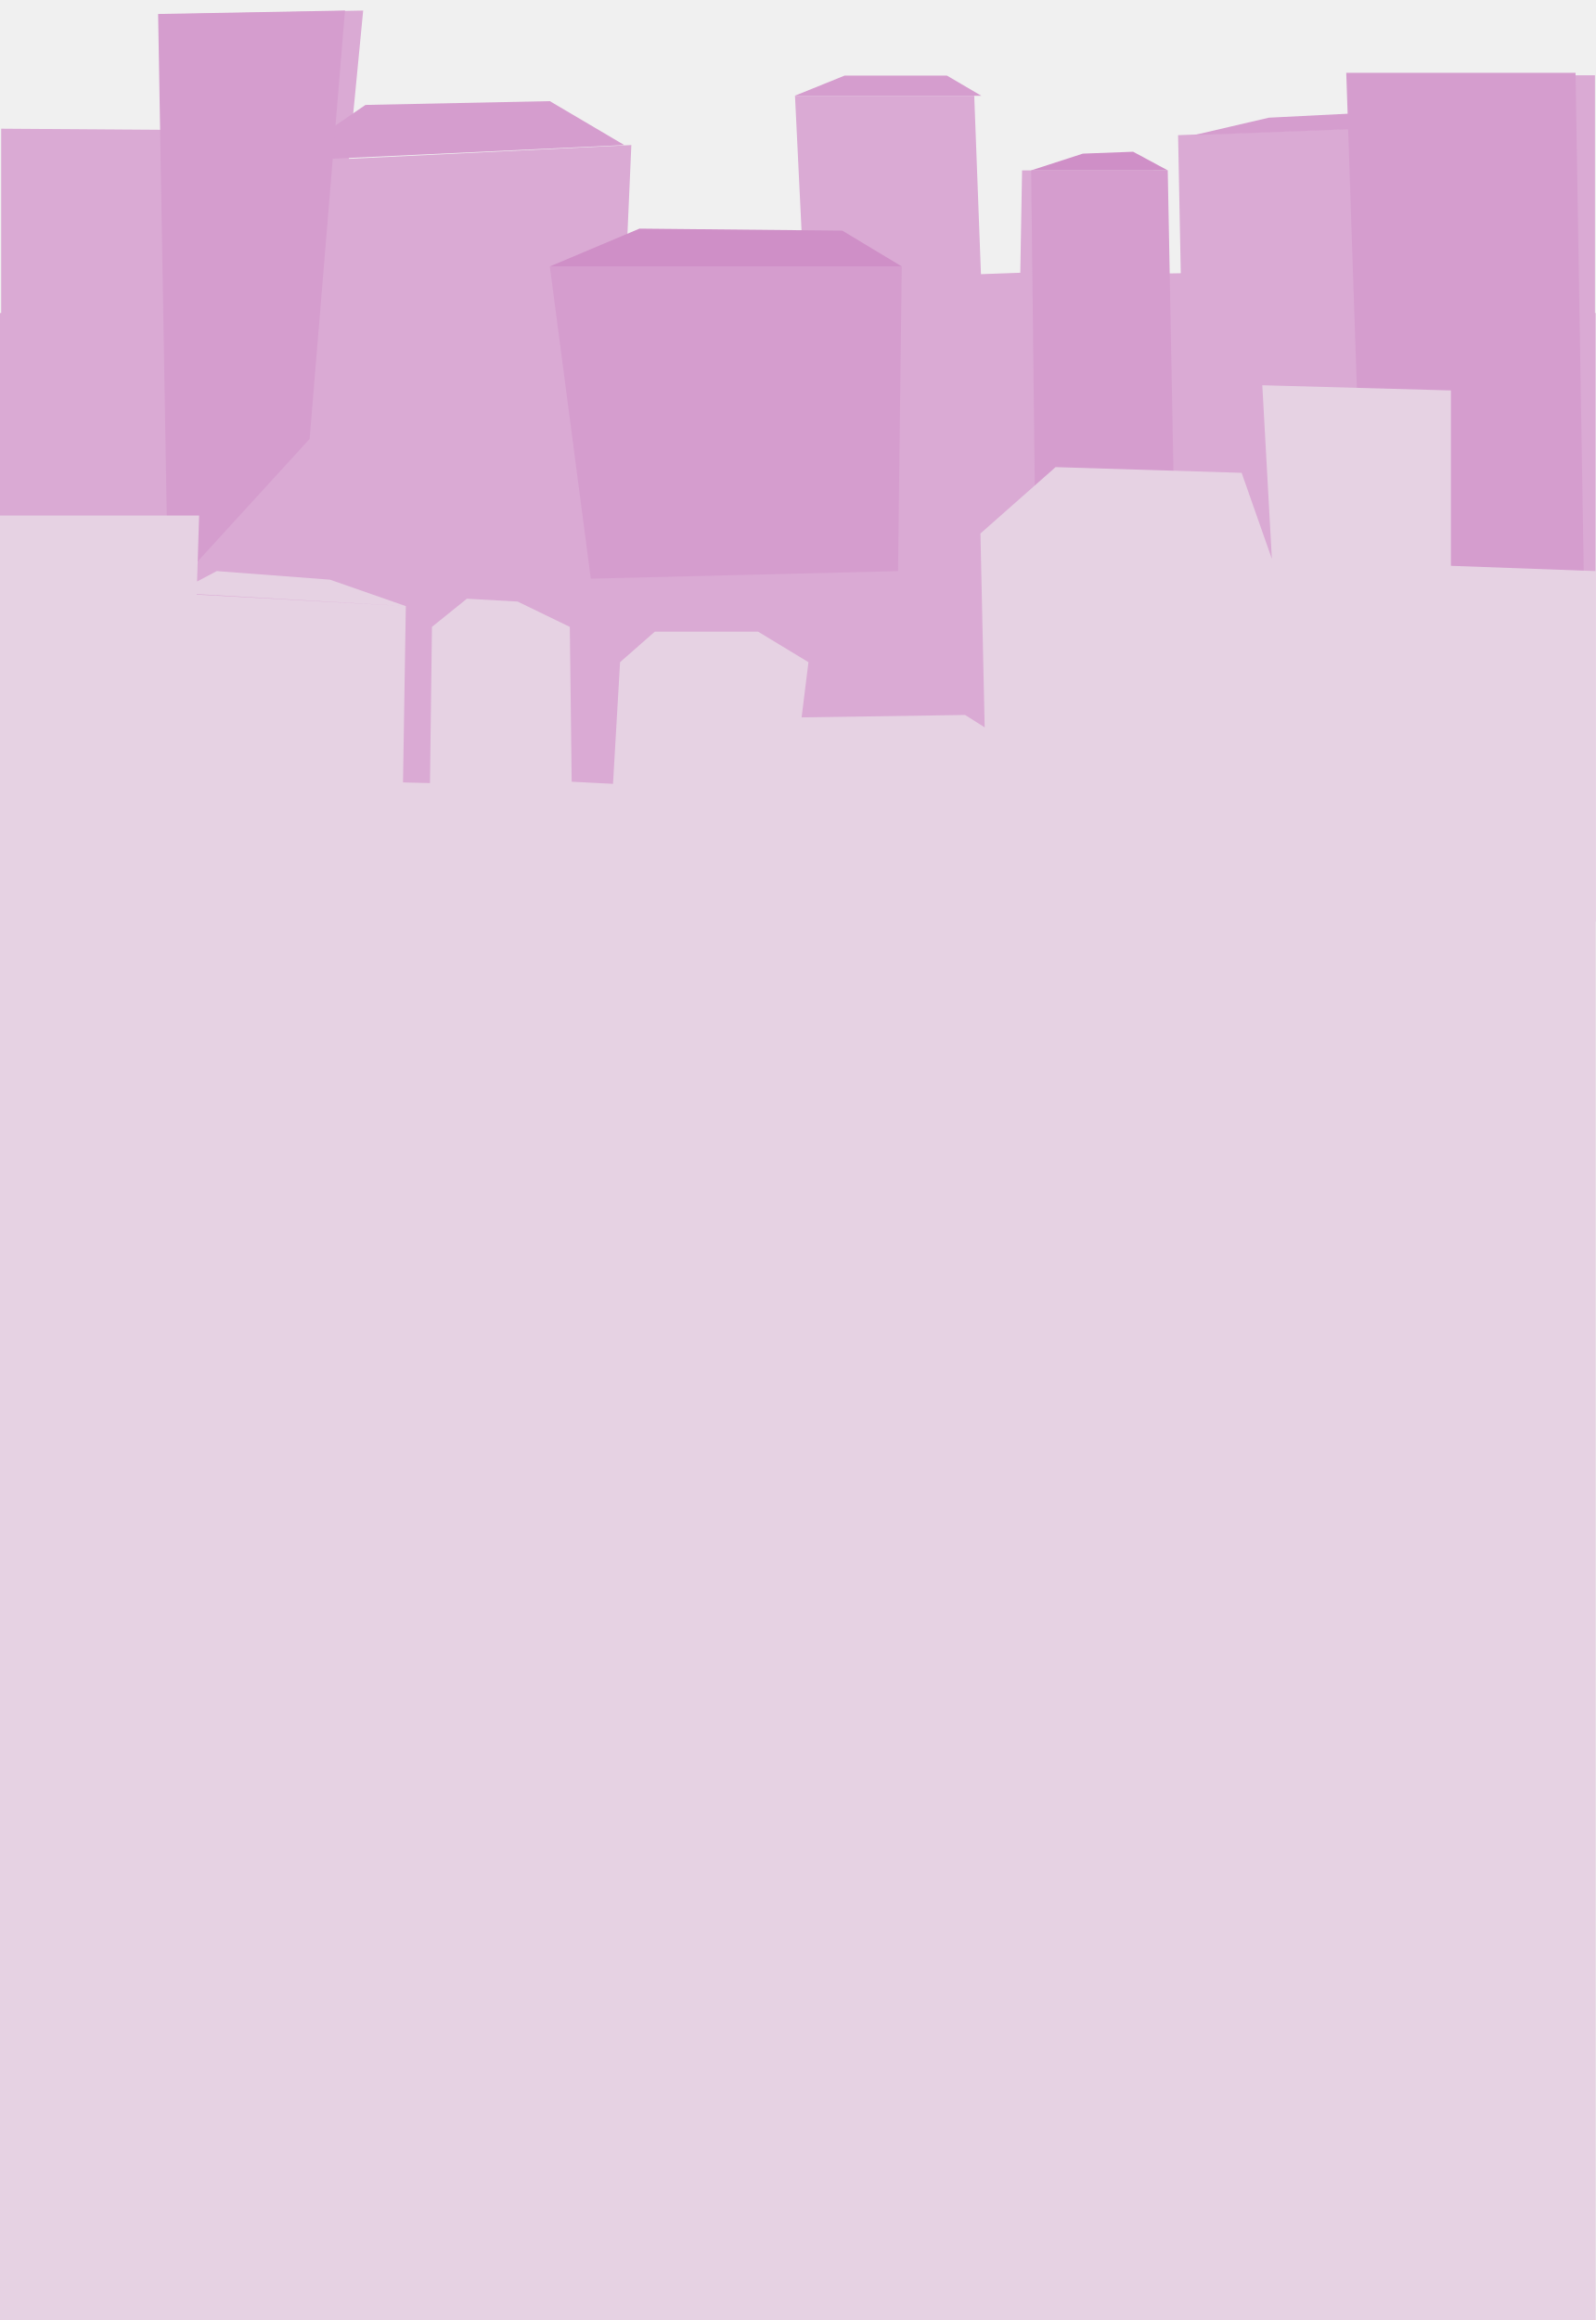
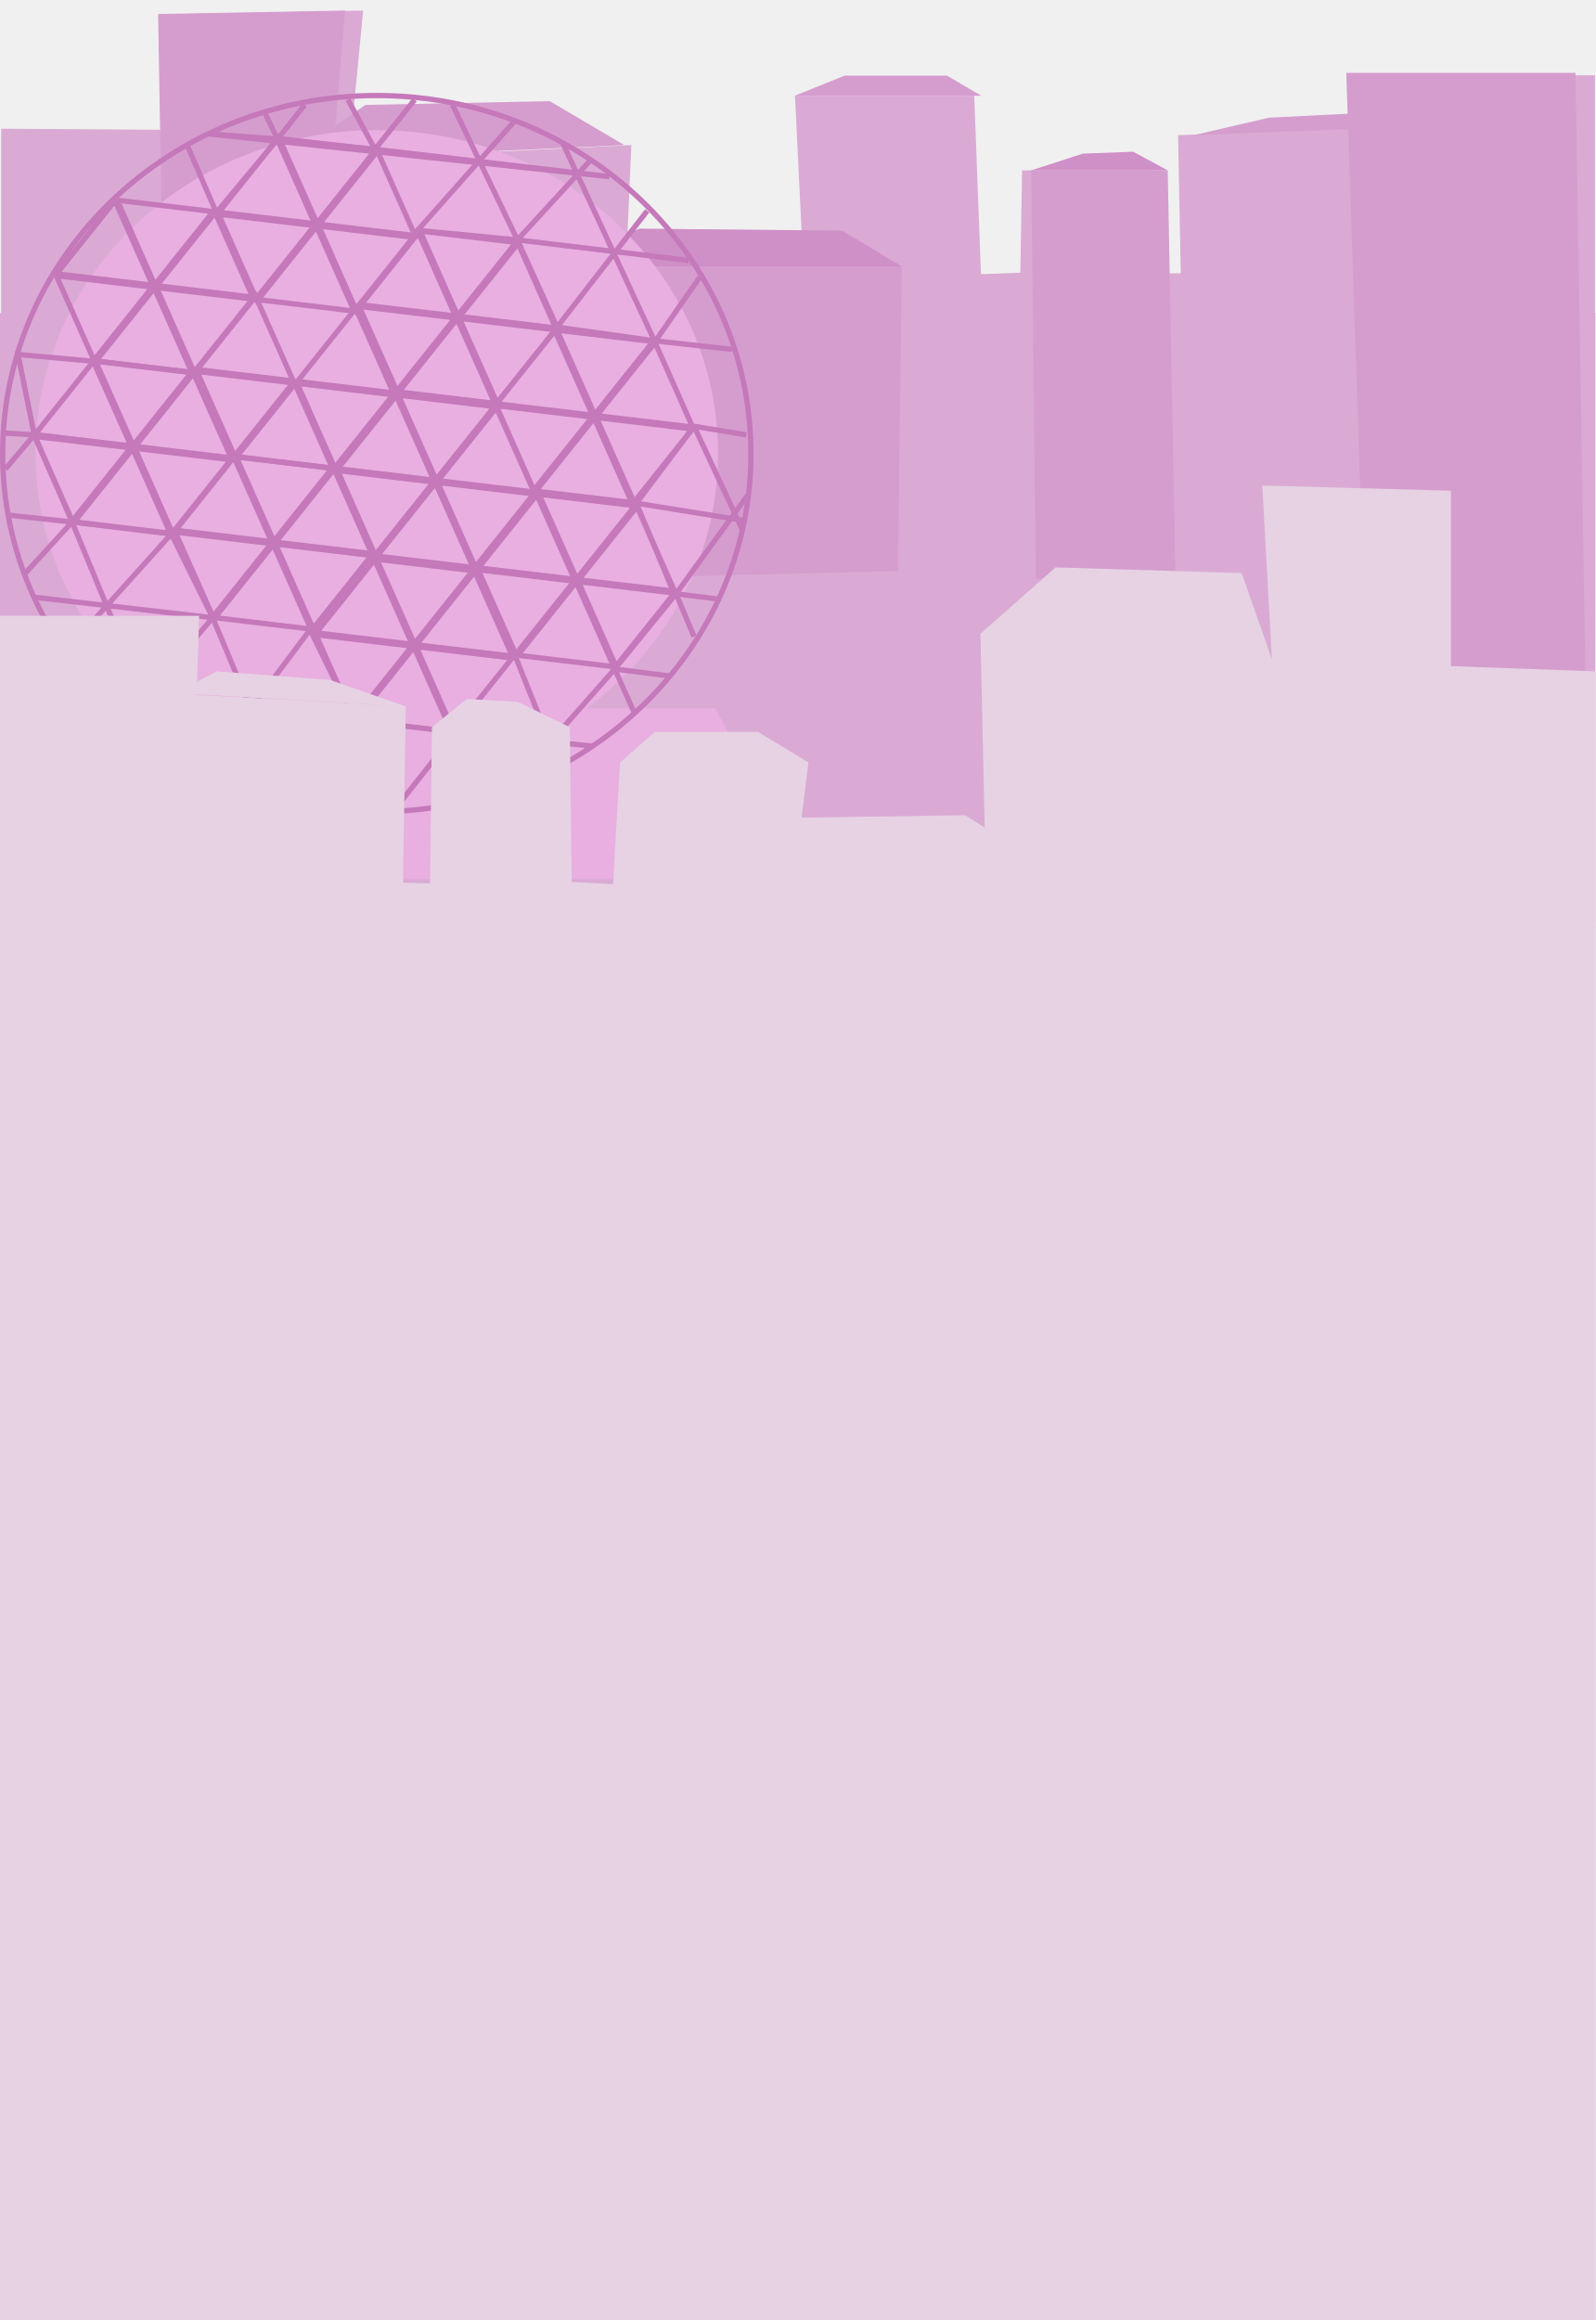
<svg xmlns="http://www.w3.org/2000/svg" width="1512" height="2198" viewBox="0 0 1512 2198" fill="none">
-   <mask id="mask0_466_27" style="mask-type:alpha" maskUnits="userSpaceOnUse" x="0" y="0" width="1512" height="2198">
-     <rect width="1512" height="2198" fill="#D9D9D9" />
-   </mask>
-   <g mask="url(#mask0_466_27)">
-     <path d="M1.105 121.926L174.069 123.14V13.241L344.108 10L330.554 150.462L598.214 137.409L593.369 247.681H760.884L753.26 90.743H923.105L929.458 259.75L966.731 258.406L968.425 161.394H1092.68V259.302L1118.79 258.855L1116.24 128.067L1315.74 120.452L1302.61 71.306H1511.22V349L1.105 317.082V121.926Z" fill="#DAAAD4" />
-     <path d="M591.514 137.417L520.967 95.823L346.297 99.406L277.487 146.439L312.774 150.471L591.514 137.417Z" fill="#D59DCE" />
-     <path d="M1512 296.547H0V873.325H1512V296.547Z" fill="#DAAAD4" />
-     <path d="M149.812 13.241L326.89 10L293.367 415.837L159.277 562.569L149.812 13.241Z" fill="#D59DCE" />
-     <path d="M586.249 252.418H762.684H854.429L850.901 541.068L559.784 548.235L520.969 252.418H586.249Z" fill="#D59DCE" />
-     <path d="M977.049 161.404L981.46 548.235H1113.79L1106.45 161.404H977.049Z" fill="#D59DCE" />
-     <path d="M1275.59 69L1297.64 725.039H1503.63L1492.83 69H1275.59Z" fill="#D59DCE" />
-     <path d="M752.979 90.749L800.244 71.635H897.243L929.854 90.749H752.979Z" fill="#D59DCE" />
-     <path d="M520.969 252.418L605.935 216.602L798.062 218.502L854.429 252.418H520.969Z" fill="#CF8FC7" />
-     <path d="M977.049 161.404L1026.01 145.544L1073.65 143.752L1106.45 161.404H977.049Z" fill="#CF8FC7" />
-     <path d="M1130.99 128.075L1202.22 111.501L1308.53 106.125L1347.12 119.787L1130.99 128.075Z" fill="#D59DCE" />
-     <path d="M1196.04 365L1374.76 369.9V536.073L1512 541.055V704.445V830.698V3104H0.001L0 1178.78L0.001 978.119L0 488.415H188.659L186.729 550.933L205.352 541.055L312.635 549.182L384.527 574.24L186.36 562.859L186.347 563.356L384.527 574.24L381.856 741.28L407.418 741.91L409.289 593.915L442.397 567.227L490.474 569.937L539.886 593.915L541.667 740.603L580.84 742.634L587.518 627.356L620.428 598.462H718.323L766.024 627.356L759.521 679.666L914.424 677.37L932.992 689.095L928.979 505.432L1000.18 442.549L1176.46 447.967L1205.12 529.529L1196.04 365Z" fill="#E6D2E3" />
+   <g clip-path="url(#clip0_638_4231)">
+     <mask id="mask0_638_4231" style="mask-type:alpha" maskUnits="userSpaceOnUse" x="0" y="0" width="1512" height="2198">
+       <path d="M1512 0H0V2198H1512V0Z" fill="#D9D9D9" />
+     </mask>
+     <g mask="url(#mask0_638_4231)">
+       <path d="M1.105 121.926L174.069 123.14V13.241L344.108 10L330.554 150.462L598.214 137.409L593.369 247.681H760.884L753.26 90.743H923.105L929.458 259.75L966.731 258.406L968.425 161.394H1092.68V259.302L1118.79 258.855L1116.24 128.067L1315.74 120.452L1302.61 71.306H1511.22V349L1.105 317.082V121.926Z" fill="#DAAAD4" />
+       <path d="M591.514 137.417L520.967 95.823L346.297 99.407L277.487 146.439L312.774 150.471L591.514 137.417Z" fill="#D59DCE" />
+       <path d="M1512 296.547H0V873.325H1512V296.547Z" fill="#DAAAD4" />
+       <path d="M149.812 13.241L326.89 10L293.367 415.837L159.277 562.569L149.812 13.241Z" fill="#D59DCE" />
+       <path d="M586.249 252.418H762.684H854.429L850.901 541.068L559.784 548.235L520.969 252.418H586.249Z" fill="#D59DCE" />
+       <path d="M977.049 161.404L981.46 548.235H1113.79L1106.45 161.404H977.049Z" fill="#D59DCE" />
+       <path d="M1275.59 69L1297.64 725.039H1503.63L1492.83 69H1275.59Z" fill="#D59DCE" />
+       <path d="M752.979 90.749L800.244 71.635H897.243L929.854 90.749H752.979Z" fill="#D59DCE" />
+       <path d="M520.969 252.418L605.935 216.602L798.062 218.502L854.429 252.418H520.969Z" fill="#CF8FC7" />
+       <path d="M977.049 161.404L1026.01 145.544L1073.65 143.752L1106.45 161.404H977.049Z" fill="#CF8FC7" />
+       <path d="M1130.99 128.075L1202.22 111.501L1308.53 106.125L1347.12 119.787L1130.99 128.075Z" fill="#D59DCE" />
+     </g>
+     <path d="M35.572 671.08H356.726H677.88C713.824 736.076 718.773 771.707 677.88 832.999H35.572C-6.145 769.767 -7.86 734.313 35.572 671.08Z" fill="#E8AFE0" />
+     <path d="M680.346 429.495C680.346 598.594 535.579 735.677 357 735.677C178.421 735.677 33.653 598.594 33.653 429.495C33.653 260.395 178.421 123.312 357 123.312C535.579 123.312 680.346 260.395 680.346 429.495Z" fill="#E8AFE0" />
+     <path d="M224.094 432.925L279.459 363.615L315.076 443.737L224.094 432.925Z" stroke="#C578BA" stroke-width="5" />
+     <path d="M372.498 373.974L317.133 443.285L281.516 363.162L372.498 373.974Z" stroke="#C578BA" stroke-width="5" />
+     <path d="M277.584 362.696L222.218 432.006L186.601 351.884L277.584 362.696Z" stroke="#C578BA" stroke-width="5" />
+     <path d="M186.832 350.141L242.197 280.831L277.814 360.953L186.832 350.141Z" stroke="#C578BA" stroke-width="5" />
+     <path d="M281.744 361.42L337.109 292.109L372.726 372.232L281.744 361.42Z" stroke="#C578BA" stroke-width="5" />
+     <path d="M203.596 585.184L258.962 515.874L294.579 595.996L203.596 585.184Z" stroke="#C578BA" stroke-width="5" />
+     <path d="M352 526.236L296.635 595.546L261.018 515.424L352 526.236Z" stroke="#C578BA" stroke-width="5" />
+     <path d="M257.089 514.955L201.724 584.265L166.107 504.142L257.089 514.955Z" stroke="#C578BA" stroke-width="5" />
+     <path d="M166.334 502.399L221.7 433.088L257.317 513.211L166.334 502.399Z" stroke="#C578BA" stroke-width="5" />
+     <path d="M261.249 513.681L316.615 444.371L352.232 524.493L261.249 513.681Z" stroke="#C578BA" stroke-width="5" />
+     <path d="M314.739 443.452L259.373 512.762L223.756 432.64L314.739 443.452Z" stroke="#C578BA" stroke-width="5" />
+     <path d="M70.362 494.477L125.728 425.166L161.345 505.289L70.362 494.477Z" stroke="#C578BA" stroke-width="5" />
+     <path d="M218.766 435.529L163.401 504.839L127.784 424.717L218.766 435.529Z" stroke="#C578BA" stroke-width="5" />
+     <path d="M123.855 424.247L68.489 493.558L32.872 413.435L123.855 424.247Z" stroke="#C578BA" stroke-width="5" />
+     <path d="M33.1 411.692L88.466 342.381L124.083 422.504L33.1 411.692Z" stroke="#C578BA" stroke-width="5" />
+     <path d="M128.015 422.973L183.381 353.663L218.997 433.785L128.015 422.973Z" stroke="#C578BA" stroke-width="5" />
+     <path d="M181.504 352.745L126.139 422.055L90.522 341.933L181.504 352.745Z" stroke="#C578BA" stroke-width="5" />
+     <path d="M336.831 682.37L392.196 613.059L427.813 693.182L336.831 682.37Z" stroke="#C578BA" stroke-width="5" />
+     <path d="M485.235 623.421L429.869 692.732L394.252 612.609L485.235 623.421Z" stroke="#C578BA" stroke-width="5" />
+     <path d="M390.324 612.14L334.958 681.451L299.341 601.328L390.324 612.14Z" stroke="#C578BA" stroke-width="5" />
+     <path d="M299.569 599.585L354.934 530.274L390.551 610.397L299.569 599.585Z" stroke="#C578BA" stroke-width="5" />
+     <path d="M394.484 610.867L449.849 541.556L485.466 621.679L394.484 610.867Z" stroke="#C578BA" stroke-width="5" />
+     <path d="M447.973 540.637L392.607 609.948L356.99 529.825L447.973 540.637Z" stroke="#C578BA" stroke-width="5" />
+     <path d="M357.328 526.874L412.694 457.563L448.311 537.686L357.328 526.874Z" stroke="#C578BA" stroke-width="5" />
+     <path d="M505.732 467.925L450.367 537.236L414.75 457.113L505.732 467.925Z" stroke="#C578BA" stroke-width="5" />
+     <path d="M410.821 456.644L355.456 525.955L319.839 445.832L410.821 456.644Z" stroke="#C578BA" stroke-width="5" />
+     <path d="M320.067 444.088L375.432 374.778L411.049 454.9L320.067 444.088Z" stroke="#C578BA" stroke-width="5" />
+     <path d="M414.981 455.371L470.347 386.06L505.964 466.183L414.981 455.371Z" stroke="#C578BA" stroke-width="5" />
+     <path d="M468.47 385.141L413.105 454.452L377.488 374.329L468.47 385.141Z" stroke="#C578BA" stroke-width="5" />
+     <path d="M377.827 371.376L433.192 302.065L468.809 382.188L377.827 371.376Z" stroke="#C578BA" stroke-width="5" />
+     <path d="M526.231 312.427L470.865 381.738L435.248 301.615L526.231 312.427Z" stroke="#C578BA" stroke-width="5" />
+     <path d="M431.319 301.146L375.954 370.457L340.337 290.334L431.319 301.146Z" stroke="#C578BA" stroke-width="5" />
+     <path d="M340.565 288.59L395.93 219.28L431.547 299.402L340.565 288.59Z" stroke="#C578BA" stroke-width="5" />
+     <path d="M435.479 299.873L490.845 230.562L526.462 310.685L435.479 299.873Z" stroke="#C578BA" stroke-width="5" />
+     <path d="M488.969 229.643L433.603 298.954L397.986 218.831L488.969 229.643Z" stroke="#C578BA" stroke-width="5" />
+     <path d="M244.592 283.909L299.958 214.598L335.575 294.721L244.592 283.909Z" stroke="#C578BA" stroke-width="5" />
+     <path d="M392.996 224.96L337.631 294.271L302.014 214.148L392.996 224.96Z" stroke="#C578BA" stroke-width="5" />
+     <path d="M298.085 213.679L242.719 282.99L207.102 202.867L298.085 213.679Z" stroke="#C578BA" stroke-width="5" />
+     <path d="M207.33 201.124L262.696 131.813L298.313 211.936L207.33 201.124Z" stroke="#C578BA" stroke-width="5" />
+     <path d="M302.245 212.406L357.611 143.095L393.227 223.218L302.245 212.406Z" stroke="#C578BA" stroke-width="5" />
+     <path d="M355.735 142.175L300.369 211.486L264.752 131.363L355.735 142.175Z" stroke="#C578BA" stroke-width="5" />
+     <path d="M507.645 465.322L563.01 396.011L598.627 476.134L507.645 465.322Z" stroke="#C578BA" stroke-width="5" />
+     <path d="M656.049 406.372L600.683 475.683L565.066 395.56L656.049 406.372Z" stroke="#C578BA" stroke-width="5" />
+     <path d="M561.137 395.091L505.772 464.402L470.155 384.279L561.137 395.091Z" stroke="#C578BA" stroke-width="5" />
+     <path d="M470.383 382.536L525.748 313.225L561.365 393.348L470.383 382.536Z" stroke="#C578BA" stroke-width="5" />
+     <path d="M565.297 393.818L620.663 324.507L656.28 404.63L565.297 393.818Z" stroke="#C578BA" stroke-width="5" />
+     <path d="M618.787 323.588L563.421 392.899L527.804 312.776L618.787 323.588Z" stroke="#C578BA" stroke-width="5" />
+     <path d="M490.563 620.819L545.929 551.508L581.546 631.631L490.563 620.819Z" stroke="#C578BA" stroke-width="5" />
+     <path d="M638.967 561.871L583.602 631.181L547.985 551.059L638.967 561.871Z" stroke="#C578BA" stroke-width="5" />
+     <path d="M544.056 550.589L488.69 619.9L453.073 539.777L544.056 550.589Z" stroke="#C578BA" stroke-width="5" />
+     <path d="M453.301 538.034L508.667 468.723L544.284 548.846L453.301 538.034Z" stroke="#C578BA" stroke-width="5" />
+     <path d="M548.216 549.316L603.581 480.005L639.198 560.128L548.216 549.316Z" stroke="#C578BA" stroke-width="5" />
+     <path d="M601.706 479.086L546.34 548.397L510.723 468.274L601.706 479.086Z" stroke="#C578BA" stroke-width="5" />
+     <path d="M90.859 342.218L146.225 272.908L181.842 353.03L90.859 342.218Z" stroke="#C578BA" stroke-width="5" />
+     <path d="M239.264 283.27L183.898 352.581L148.281 272.458L239.264 283.27Z" stroke="#C578BA" stroke-width="5" />
+     <path d="M144.352 271.989L88.987 341.299L53.37 261.177L144.352 271.989Z" stroke="#C578BA" stroke-width="5" />
+     <path d="M53.597 259.433L108.963 190.123L144.58 270.245L53.597 259.433Z" stroke="#C578BA" stroke-width="5" />
+     <path d="M148.512 270.715L203.878 201.405L239.495 281.527L148.512 270.715Z" stroke="#C578BA" stroke-width="5" />
+     <path d="M202.002 200.486L146.636 269.796L111.019 189.674L202.002 200.486Z" stroke="#C578BA" stroke-width="5" />
+     <path d="M711.5 429.77C711.5 617.041 552.889 769.039 357 769.039C161.111 769.039 2.5 617.041 2.5 429.77C2.5 242.498 161.111 90.5 357 90.5C552.889 90.5 711.5 242.498 711.5 429.77Z" stroke="#C578BA" stroke-width="5" />
+     <path d="M271.593 760.201L334.794 684.072L374.081 766.68L430.45 695.411L454.364 753.722" stroke="#C578BA" stroke-width="5" />
+     <path d="M488.526 622.521L520.981 703.509M520.981 703.509L582.474 633.859M520.981 703.509L478.278 748.862M520.981 703.509L531.23 726.186M582.474 633.859L601.263 675.973M582.474 633.859L633.718 640.338M582.474 633.859L640.55 562.59M640.55 562.59L679.837 567.449M640.55 562.59L657.632 603.084" stroke="#C578BA" stroke-width="5" />
+     <path d="M428.741 693.79L560.268 706.748" stroke="#C578BA" stroke-width="5" />
+     <path d="M119.569 680.833L201.56 585.267L273.301 756.961L336.502 684.072M336.502 684.072L90.531 654.916M336.502 684.072L293.799 596.605L193.019 731.045" stroke="#C578BA" stroke-width="5" />
+     <path d="M68.325 494.56L157.148 709.988M68.325 494.56L23.914 543.152M68.325 494.56L162.273 505.898M68.325 494.56L8.541 488.081M68.325 494.56L32.455 411.952M162.273 505.898L63.201 616.042M162.273 505.898L201.56 585.266L32.455 565.829M32.455 411.952L5.124 410.332M32.455 411.952L5.124 444.347" stroke="#C578BA" stroke-width="5" />
+     <path d="M88.823 342.302L17.081 335.823L32.455 411.952" stroke="#C578BA" stroke-width="5" />
+     <path d="M177.646 138.212L204.976 201.383L263.053 131.733M263.053 131.733L251.096 107.437M263.053 131.733L288.675 99.338M263.053 131.733L355.292 141.452M263.053 131.733L198.143 126.874L577.349 167.368L355.292 141.452M355.292 141.452L392.871 94.478M355.292 141.452L329.67 94.478M392.871 220.82L395.433 218.228M486.818 115.535L397.995 215.637L395.433 218.228M395.433 218.228L490.234 227.299M490.234 227.299L428.742 99.338M490.234 227.299L558.56 152.79M490.234 227.299L527.813 309.907M490.234 227.299L652.507 246.736M527.813 309.907L613.22 199.763M527.813 309.907L620.053 322.865M620.053 322.865L532.938 134.973M620.053 322.865L693.502 330.964" stroke="#C578BA" stroke-width="5" />
+     <path d="M638.842 562.591L602.971 476.744M602.971 476.744L657.632 403.854M602.971 476.744L703.751 492.941M657.632 403.854L707.167 411.953M657.632 403.854L703.751 502.66" stroke="#C578BA" stroke-width="5" />
+     <path d="M620.053 324.485L662.756 262.935" stroke="#C578BA" stroke-width="5" />
+     <path d="M640.55 562.589L708.875 468.643" stroke="#C578BA" stroke-width="5" />
+     <path d="M1196.04 460L1374.76 464.9V631.073L1512 636.055V799.445V925.698V3199H0.001L0 1273.78L0.001 1073.12L0 583.415H188.659L186.729 645.933L205.352 636.055L312.635 644.182L384.527 669.24L186.36 657.859L186.347 658.356L384.527 669.24L381.856 836.28L407.418 836.91L409.289 688.915L442.397 662.227L490.474 664.937L539.886 688.915L541.667 835.603L580.84 837.634L587.518 722.356L620.428 693.462H718.323L766.024 722.356L759.521 774.666L914.424 772.37L932.992 784.095L928.979 600.432L1000.18 537.549L1176.46 542.967L1205.12 624.529L1196.04 460Z" fill="#E6D2E3" />
  </g>
+   <defs>
+     <clipPath id="clip0_638_4231">
+       <rect width="1512" height="2198" fill="white" />
+     </clipPath>
+   </defs>
</svg>
